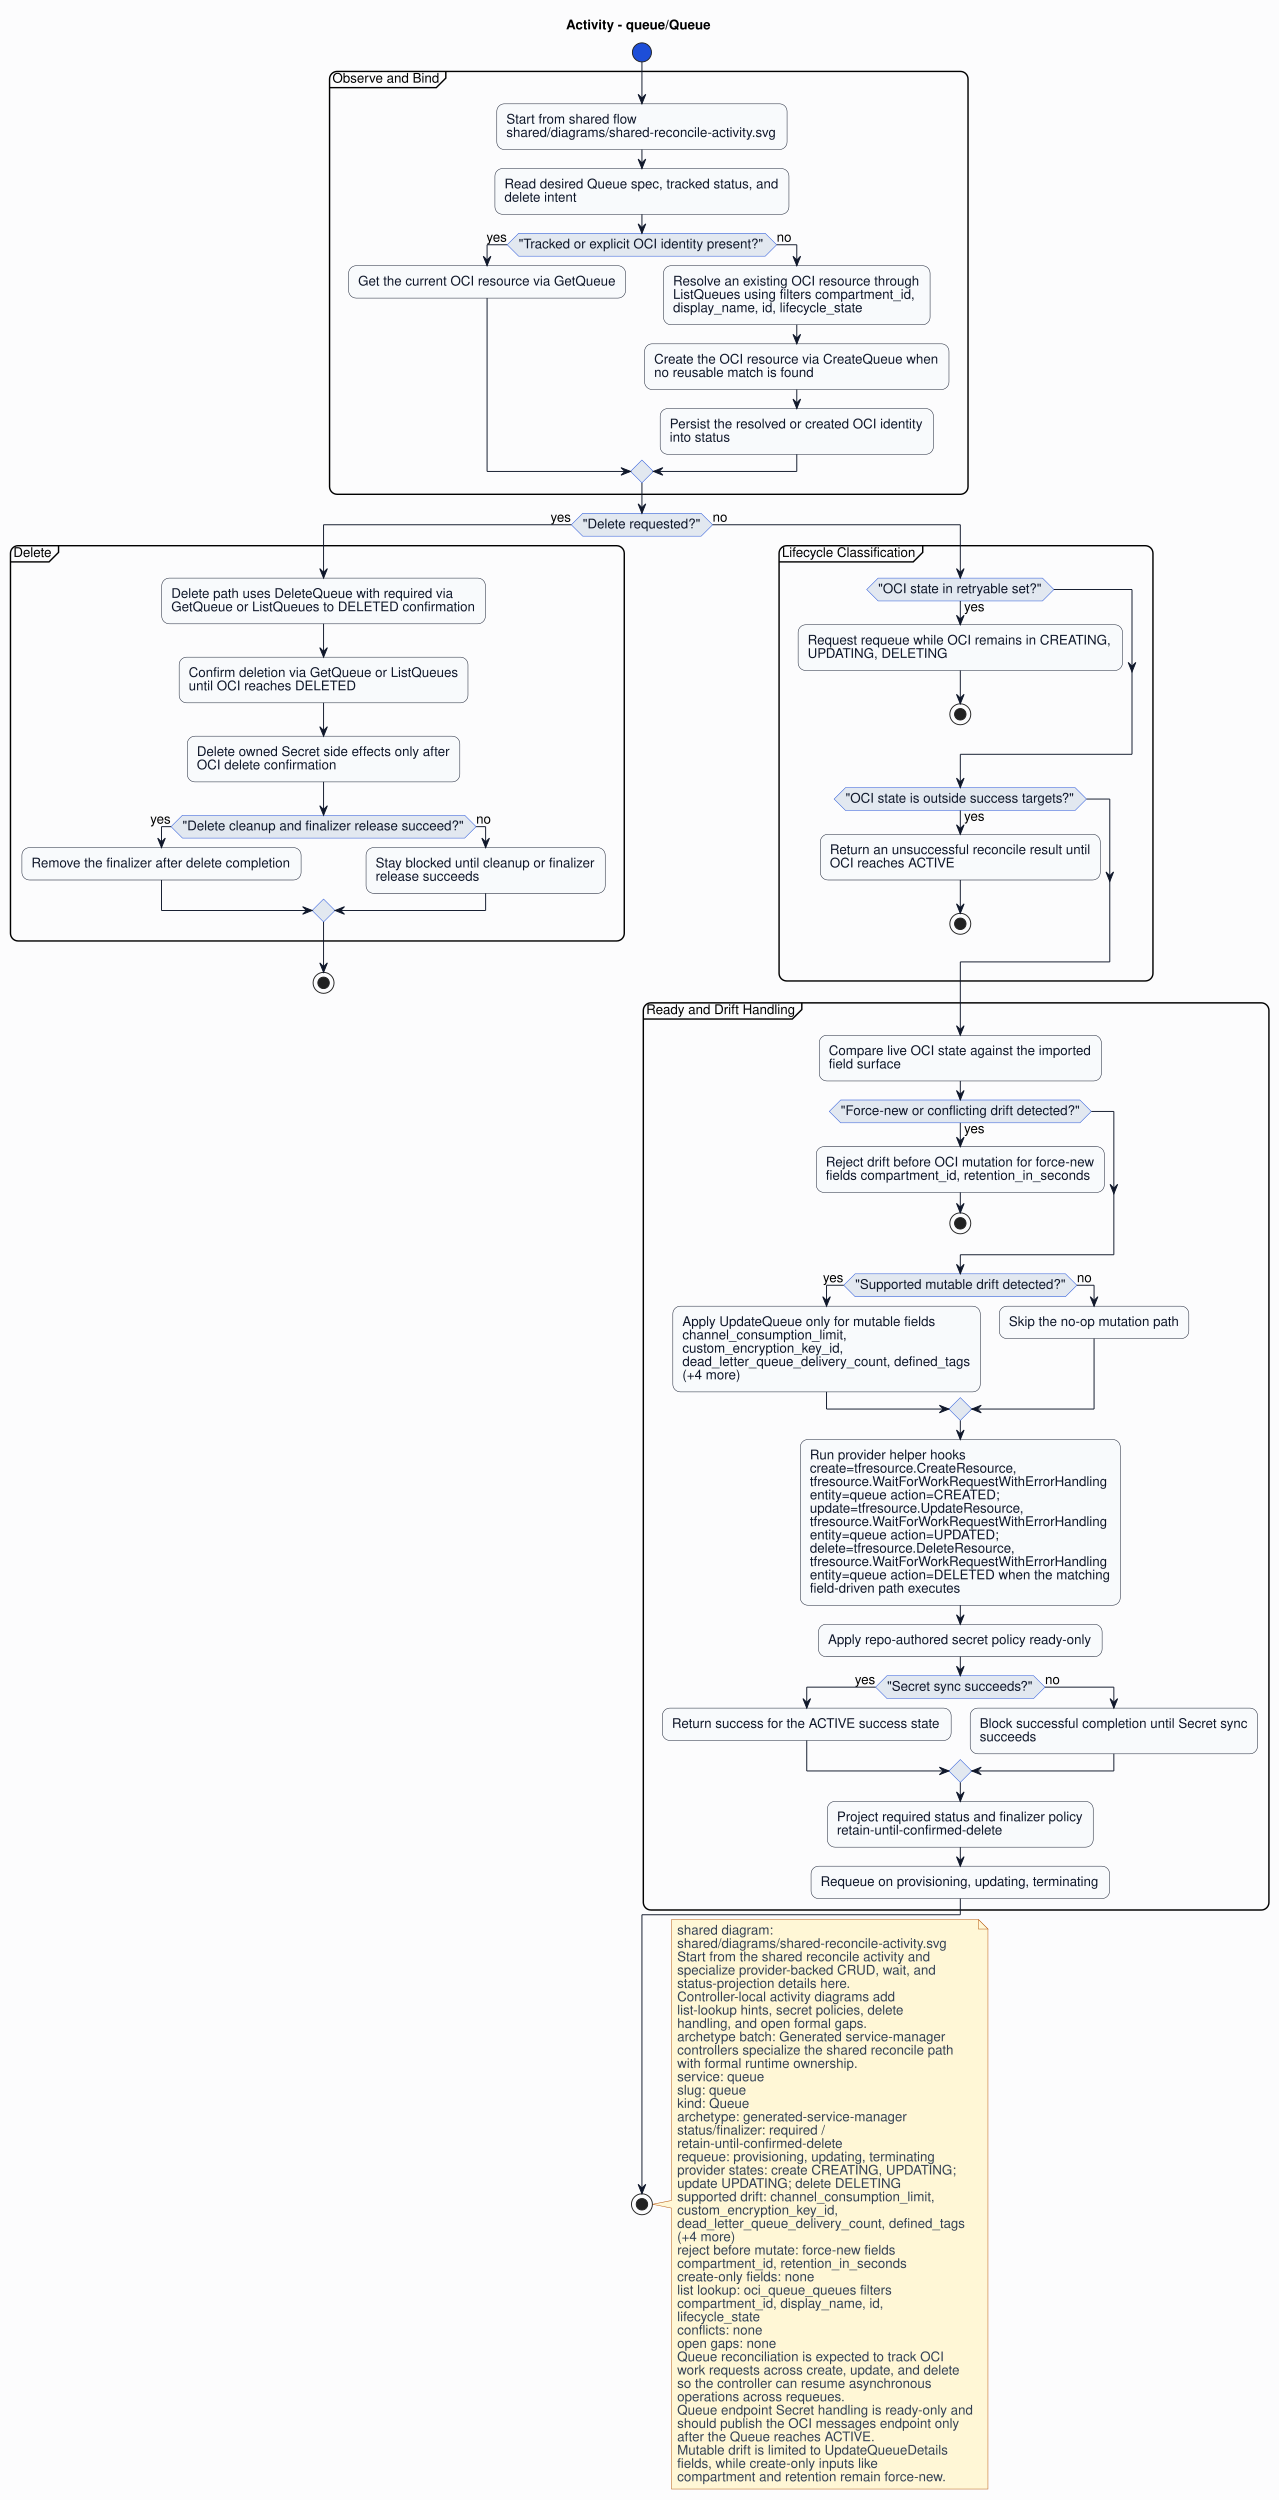
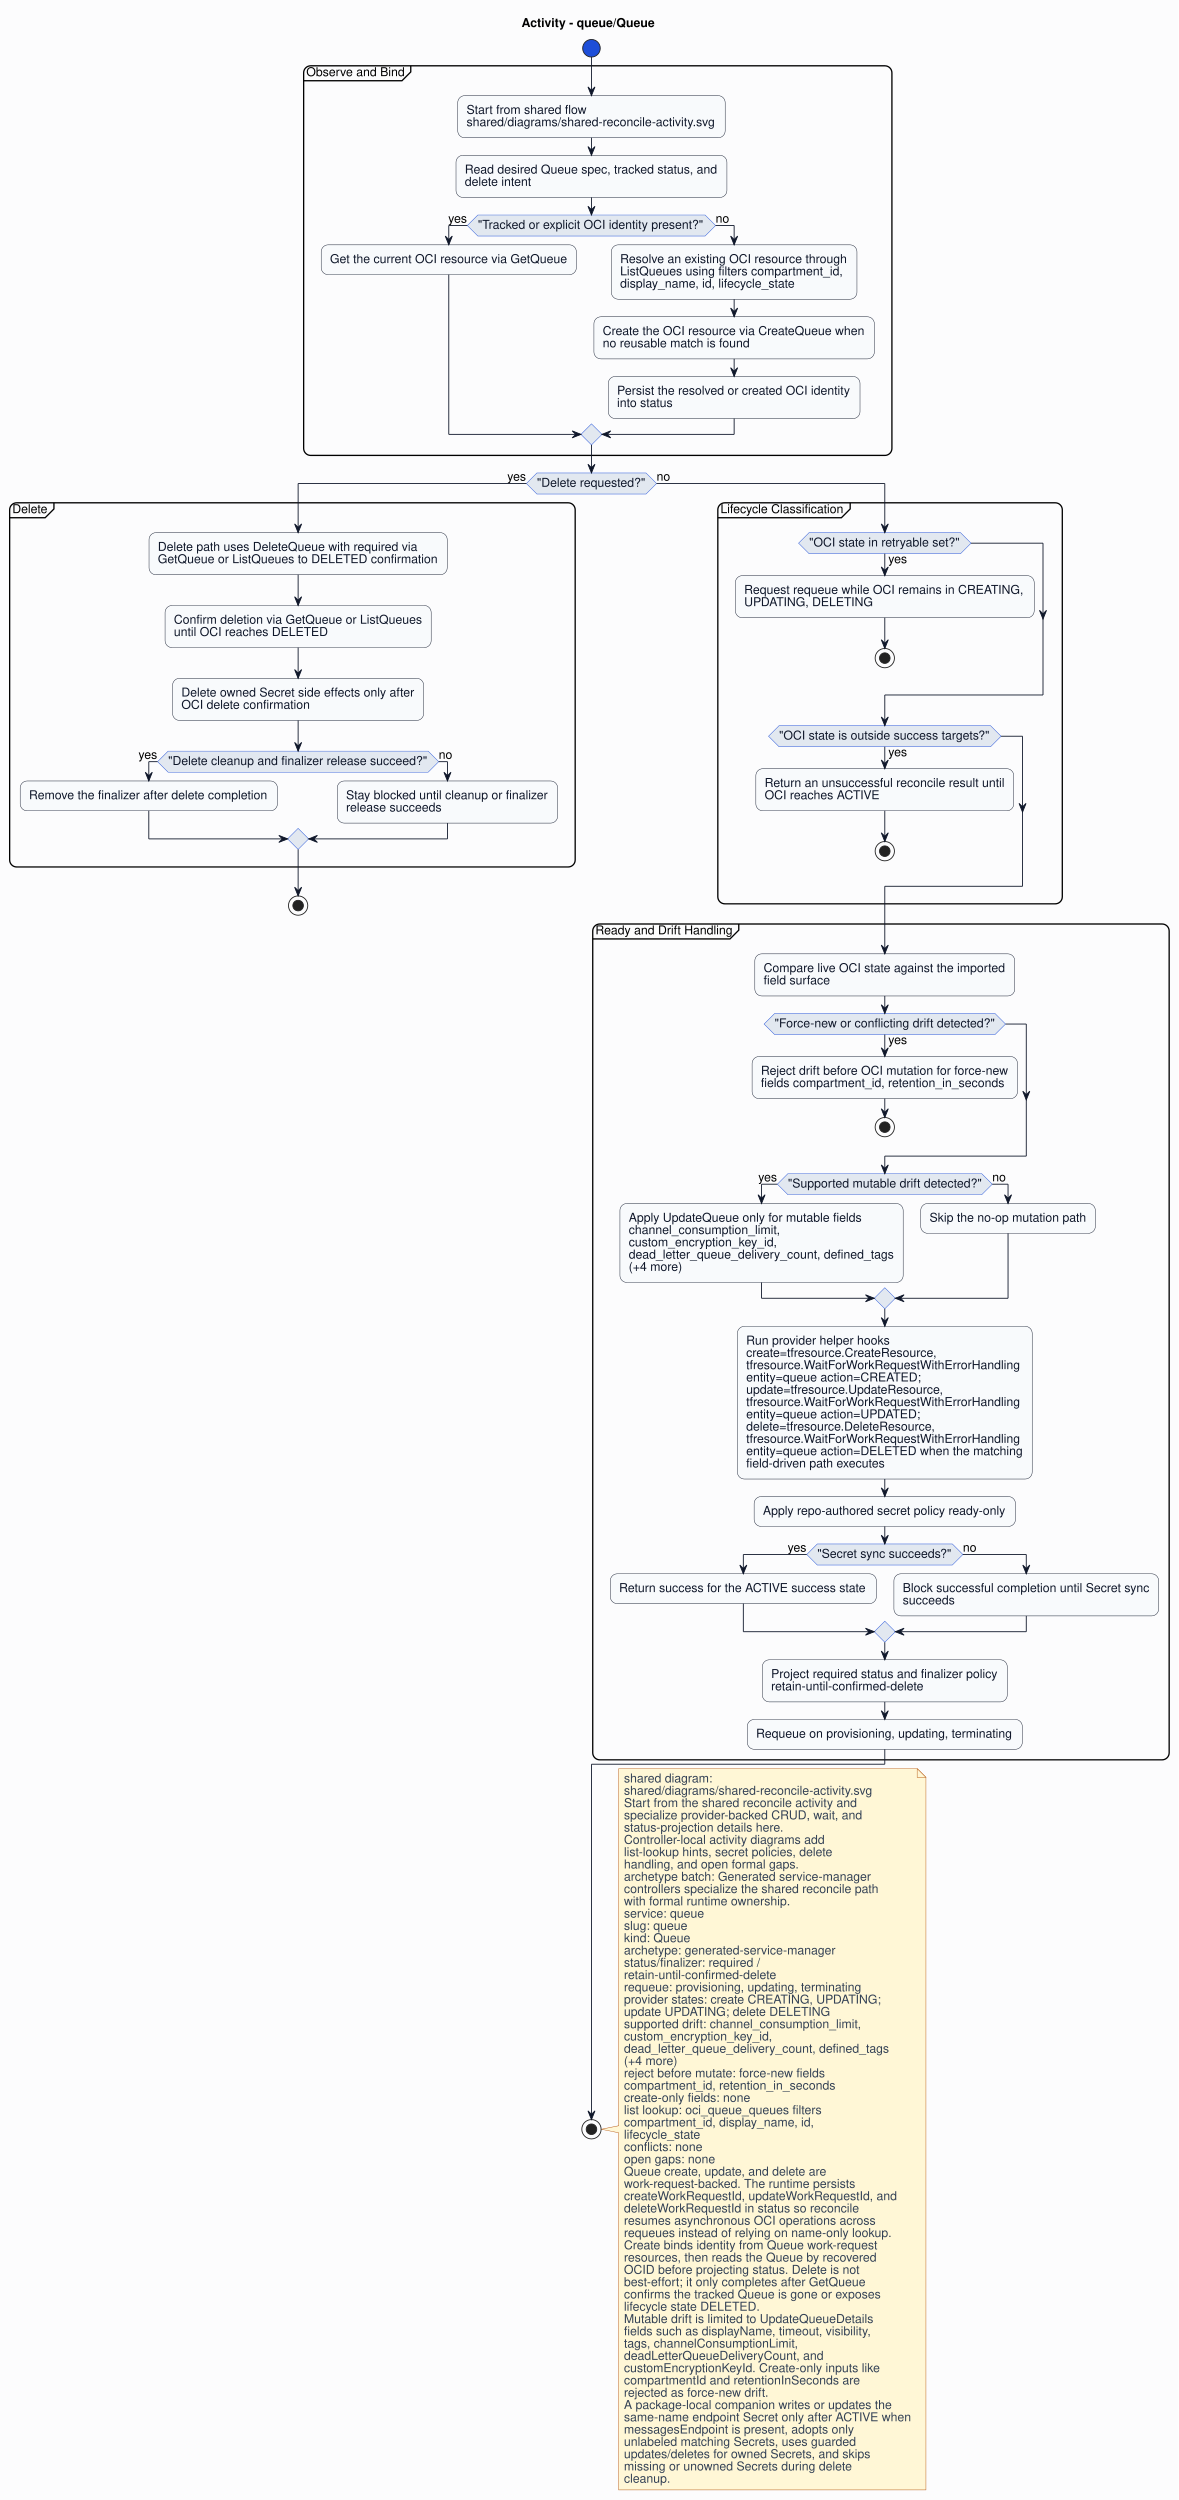
- <svg xmlns="http://www.w3.org/2000/svg" contentStyleType="text/css" data-diagram-type="ACTIVITY" height="2625px" preserveAspectRatio="none" style="width:1343px;height:2625px;background:#FCFCFD;" version="1.1" viewBox="0 0 1343 2625" width="1343px" zoomAndPan="magnify">
+ <svg xmlns="http://www.w3.org/2000/svg" contentStyleType="text/css" data-diagram-type="ACTIVITY" height="2849px" preserveAspectRatio="none" style="width:1343px;height:2849px;background:#FCFCFD;" version="1.1" viewBox="0 0 1343 2849" width="1343px" zoomAndPan="magnify">
  <defs />
  <g>
-     <rect fill="#FCFCFD" height="2625" style="stroke:none;stroke-width:1;" width="1343" x="0" y="0" />
+     <rect fill="#FCFCFD" height="2849" style="stroke:none;stroke-width:1;" width="1343" x="0" y="0" />
    <g class="title" data-source-line="10">
      <text fill="#000000" font-family="Helvetica" font-size="14" font-weight="bold" lengthAdjust="spacing" textLength="151.696" x="594.34" y="30.78">Activity - queue/Queue</text>
    </g>
    <ellipse cx="674.029" cy="55" fill="#1D4ED8" rx="10" ry="10" style="stroke:#222222;stroke-width:1;" />
    <rect fill="none" height="444" rx="8" ry="8" style="stroke:#000000;stroke-width:1.5;" width="670.391" x="346.036" y="75" />
    <path d="M468.104,75 L468.104,82 L458.104,92 L346.036,92" fill="none" style="stroke:#000000;stroke-width:1.5;" />
    <text fill="#000000" font-family="Helvetica" font-size="14" lengthAdjust="spacing" textLength="112.068" x="349.036" y="86.78">Observe and Bind</text>
    <rect fill="#F8FAFC" height="48" rx="8" ry="8" style="stroke:#0F172A;stroke-width:0.5;" width="304.785" x="521.637" y="109" />
    <text fill="#0F172A" font-family="Helvetica" font-size="14" lengthAdjust="spacing" textLength="136.938" x="531.637" y="129.78">Start from shared flow</text>
    <text fill="#0F172A" font-family="Helvetica" font-size="14" lengthAdjust="spacing" textLength="284.785" x="531.637" y="143.78">shared/diagrams/shared-reconcile-activity.svg</text>
    <rect fill="#F8FAFC" height="48" rx="8" ry="8" style="stroke:#0F172A;stroke-width:0.5;" width="308.729" x="519.665" y="177" />
    <text fill="#0F172A" font-family="Helvetica" font-size="14" lengthAdjust="spacing" textLength="288.729" x="529.665" y="197.78">Read desired Queue spec, tracked status, and</text>
    <text fill="#0F172A" font-family="Helvetica" font-size="14" lengthAdjust="spacing" textLength="76.282" x="529.665" y="211.78">delete intent</text>
    <polygon fill="#E2E8F0" points="544.564,245,803.495,245,815.495,257,803.495,269,544.564,269,532.564,257,544.564,245" style="stroke:#1D4ED8;stroke-width:0.5;" />
    <text fill="#0F172A" font-family="Helvetica" font-size="14" lengthAdjust="spacing" textLength="258.932" x="544.564" y="260.78">"Tracked or explicit OCI identity present?"</text>
    <text fill="#000000" font-family="Helvetica" font-size="14" lengthAdjust="spacing" textLength="21.786" x="510.778" y="253.78">yes</text>
    <text fill="#000000" font-family="Helvetica" font-size="14" lengthAdjust="spacing" textLength="15.572" x="815.495" y="253.78">no</text>
    <rect fill="#F8FAFC" height="34" rx="8" ry="8" style="stroke:#0F172A;stroke-width:0.5;" width="290.792" x="366.036" y="279" />
    <text fill="#0F172A" font-family="Helvetica" font-size="14" lengthAdjust="spacing" textLength="270.792" x="376.036" y="299.78">Get the current OCI resource via GetQueue</text>
    <rect fill="#F8FAFC" height="62" rx="8" ry="8" style="stroke:#0F172A;stroke-width:0.5;" width="279.909" x="696.673" y="279" />
    <text fill="#0F172A" font-family="Helvetica" font-size="14" lengthAdjust="spacing" textLength="259.909" x="706.673" y="299.78">Resolve an existing OCI resource through</text>
    <text fill="#0F172A" font-family="Helvetica" font-size="14" lengthAdjust="spacing" textLength="253.675" x="706.673" y="313.78">ListQueues using filters compartment_id,</text>
    <text fill="#0F172A" font-family="Helvetica" font-size="14" lengthAdjust="spacing" textLength="200.772" x="706.673" y="327.78">display_name, id, lifecycle_state</text>
    <rect fill="#F8FAFC" height="48" rx="8" ry="8" style="stroke:#0F172A;stroke-width:0.5;" width="319.599" x="676.828" y="361" />
    <text fill="#0F172A" font-family="Helvetica" font-size="14" lengthAdjust="spacing" textLength="299.599" x="686.828" y="381.78">Create the OCI resource via CreateQueue when</text>
    <text fill="#0F172A" font-family="Helvetica" font-size="14" lengthAdjust="spacing" textLength="168.102" x="686.828" y="395.78">no reusable match is found</text>
    <rect fill="#F8FAFC" height="48" rx="8" ry="8" style="stroke:#0F172A;stroke-width:0.5;" width="286.896" x="693.179" y="429" />
    <text fill="#0F172A" font-family="Helvetica" font-size="14" lengthAdjust="spacing" textLength="266.896" x="703.179" y="449.78">Persist the resolved or created OCI identity</text>
    <text fill="#0F172A" font-family="Helvetica" font-size="14" lengthAdjust="spacing" textLength="63.813" x="703.179" y="463.78">into status</text>
    <polygon fill="#E2E8F0" points="674.029,483,686.029,495,674.029,507,662.029,495,674.029,483" style="stroke:#1D4ED8;stroke-width:0.5;" />
    <polygon fill="#E2E8F0" points="611.853,539,736.206,539,748.206,551,736.206,563,611.853,563,599.853,551,611.853,539" style="stroke:#1D4ED8;stroke-width:0.5;" />
    <text fill="#0F172A" font-family="Helvetica" font-size="14" lengthAdjust="spacing" textLength="124.353" x="611.853" y="554.78">"Delete requested?"</text>
    <text fill="#000000" font-family="Helvetica" font-size="14" lengthAdjust="spacing" textLength="21.786" x="578.067" y="547.78">yes</text>
    <text fill="#000000" font-family="Helvetica" font-size="14" lengthAdjust="spacing" textLength="15.572" x="748.206" y="547.78">no</text>
    <rect fill="none" height="415" rx="8" ry="8" style="stroke:#000000;stroke-width:1.5;" width="644.481" x="11" y="573" />
    <path d="M61.469,573 L61.469,580 L51.469,590 L11,590" fill="none" style="stroke:#000000;stroke-width:1.5;" />
    <text fill="#000000" font-family="Helvetica" font-size="14" lengthAdjust="spacing" textLength="40.469" x="14" y="584.78">Delete</text>
    <rect fill="#F8FAFC" height="48" rx="8" ry="8" style="stroke:#0F172A;stroke-width:0.5;" width="339.819" x="169.834" y="607" />
    <text fill="#0F172A" font-family="Helvetica" font-size="14" lengthAdjust="spacing" textLength="297.288" x="179.834" y="627.78">Delete path uses DeleteQueue with required via</text>
    <text fill="#0F172A" font-family="Helvetica" font-size="14" lengthAdjust="spacing" textLength="319.819" x="179.834" y="641.78">GetQueue or ListQueues to DELETED confirmation</text>
    <rect fill="#F8FAFC" height="48" rx="8" ry="8" style="stroke:#0F172A;stroke-width:0.5;" width="303.261" x="188.114" y="690" />
    <text fill="#0F172A" font-family="Helvetica" font-size="14" lengthAdjust="spacing" textLength="283.261" x="198.114" y="710.78">Confirm deletion via GetQueue or ListQueues</text>
    <text fill="#0F172A" font-family="Helvetica" font-size="14" lengthAdjust="spacing" textLength="176.62" x="198.114" y="724.78">until OCI reaches DELETED</text>
    <rect fill="#F8FAFC" height="48" rx="8" ry="8" style="stroke:#0F172A;stroke-width:0.5;" width="286.144" x="196.672" y="773" />
    <text fill="#0F172A" font-family="Helvetica" font-size="14" lengthAdjust="spacing" textLength="266.144" x="206.672" y="793.78">Delete owned Secret side effects only after</text>
    <text fill="#0F172A" font-family="Helvetica" font-size="14" lengthAdjust="spacing" textLength="147.068" x="206.672" y="807.78">OCI delete confirmation</text>
    <polygon fill="#E2E8F0" points="191.572,856,487.916,856,499.916,868,487.916,880,191.572,880,179.572,868,191.572,856" style="stroke:#1D4ED8;stroke-width:0.5;" />
    <text fill="#0F172A" font-family="Helvetica" font-size="14" lengthAdjust="spacing" textLength="296.345" x="191.572" y="871.78">"Delete cleanup and finalizer release succeed?"</text>
    <text fill="#000000" font-family="Helvetica" font-size="14" lengthAdjust="spacing" textLength="21.786" x="157.786" y="864.78">yes</text>
    <text fill="#000000" font-family="Helvetica" font-size="14" lengthAdjust="spacing" textLength="15.572" x="499.916" y="864.78">no</text>
    <rect fill="#F8FAFC" height="34" rx="8" ry="8" style="stroke:#0F172A;stroke-width:0.5;" width="293.144" x="23" y="890" />
    <text fill="#0F172A" font-family="Helvetica" font-size="14" lengthAdjust="spacing" textLength="273.144" x="33" y="910.78">Remove the finalizer after delete completion</text>
    <rect fill="#F8FAFC" height="48" rx="8" ry="8" style="stroke:#0F172A;stroke-width:0.5;" width="251.13" x="384.352" y="890" />
    <text fill="#0F172A" font-family="Helvetica" font-size="14" lengthAdjust="spacing" textLength="231.13" x="394.352" y="910.78">Stay blocked until cleanup or finalizer</text>
    <text fill="#0F172A" font-family="Helvetica" font-size="14" lengthAdjust="spacing" textLength="108.951" x="394.352" y="924.78">release succeeds</text>
    <polygon fill="#E2E8F0" points="339.744,944,351.744,956,339.744,968,327.744,956,339.744,944" style="stroke:#1D4ED8;stroke-width:0.5;" />
    <ellipse cx="339.744" cy="1032" fill="none" rx="11" ry="11" style="stroke:#222222;stroke-width:1;" />
    <ellipse cx="339.744" cy="1032" fill="#222222" rx="6" ry="6" style="stroke:#222222;stroke-width:1;" />
    <rect fill="none" height="457" rx="8" ry="8" style="stroke:#000000;stroke-width:1.5;" width="392.571" x="818.029" y="573" />
    <path d="M968.863,573 L968.863,580 L958.863,590 L818.029,590" fill="none" style="stroke:#000000;stroke-width:1.5;" />
    <text fill="#000000" font-family="Helvetica" font-size="14" lengthAdjust="spacing" textLength="140.834" x="821.029" y="584.78">Lifecycle Classification</text>
    <rect fill="#F8FAFC" height="48" rx="8" ry="8" style="stroke:#0F172A;stroke-width:0.5;" width="340.571" x="838.029" y="656" />
    <text fill="#0F172A" font-family="Helvetica" font-size="14" lengthAdjust="spacing" textLength="320.571" x="848.029" y="676.78">Request requeue while OCI remains in CREATING,</text>
    <text fill="#0F172A" font-family="Helvetica" font-size="14" lengthAdjust="spacing" textLength="150.131" x="848.029" y="690.78">UPDATING, DELETING</text>
    <ellipse cx="1008.315" cy="750" fill="none" rx="11" ry="11" style="stroke:#222222;stroke-width:1;" />
    <ellipse cx="1008.315" cy="750" fill="#222222" rx="6" ry="6" style="stroke:#222222;stroke-width:1;" />
    <polygon fill="#E2E8F0" points="922.032,607,1094.598,607,1106.598,619,1094.598,631,922.032,631,910.032,619,922.032,607" style="stroke:#1D4ED8;stroke-width:0.5;" />
    <text fill="#000000" font-family="Helvetica" font-size="14" lengthAdjust="spacing" textLength="21.786" x="1012.315" y="641.78">yes</text>
    <text fill="#0F172A" font-family="Helvetica" font-size="14" lengthAdjust="spacing" textLength="172.566" x="922.032" y="622.78">"OCI state in retryable set?"</text>
    <rect fill="#F8FAFC" height="48" rx="8" ry="8" style="stroke:#0F172A;stroke-width:0.5;" width="293.916" x="861.357" y="876" />
    <text fill="#0F172A" font-family="Helvetica" font-size="14" lengthAdjust="spacing" textLength="273.916" x="871.357" y="896.78">Return an unsuccessful reconcile result until</text>
    <text fill="#0F172A" font-family="Helvetica" font-size="14" lengthAdjust="spacing" textLength="133.041" x="871.357" y="910.78">OCI reaches ACTIVE</text>
    <ellipse cx="1008.315" cy="970" fill="none" rx="11" ry="11" style="stroke:#222222;stroke-width:1;" />
    <ellipse cx="1008.315" cy="970" fill="#222222" rx="6" ry="6" style="stroke:#222222;stroke-width:1;" />
    <polygon fill="#E2E8F0" points="887.794,827,1128.836,827,1140.836,839,1128.836,851,887.794,851,875.794,839,887.794,827" style="stroke:#1D4ED8;stroke-width:0.5;" />
    <text fill="#000000" font-family="Helvetica" font-size="14" lengthAdjust="spacing" textLength="21.786" x="1012.315" y="861.78">yes</text>
    <text fill="#0F172A" font-family="Helvetica" font-size="14" lengthAdjust="spacing" textLength="241.042" x="887.794" y="842.78">"OCI state is outside success targets?"</text>
    <rect fill="none" height="952.5" rx="8" ry="8" style="stroke:#000000;stroke-width:1.5;" width="656.894" x="675.481" y="1053" />
    <path d="M841.901,1053 L841.901,1060 L831.901,1070 L675.481,1070" fill="none" style="stroke:#000000;stroke-width:1.5;" />
    <text fill="#000000" font-family="Helvetica" font-size="14" lengthAdjust="spacing" textLength="156.42" x="678.481" y="1064.78">Ready and Drift Handling</text>
    <rect fill="#F8FAFC" height="48" rx="8" ry="8" style="stroke:#0F172A;stroke-width:0.5;" width="296.24" x="860.195" y="1087" />
    <text fill="#0F172A" font-family="Helvetica" font-size="14" lengthAdjust="spacing" textLength="276.24" x="870.195" y="1107.78">Compare live OCI state against the imported</text>
    <text fill="#0F172A" font-family="Helvetica" font-size="14" lengthAdjust="spacing" textLength="75.482" x="870.195" y="1121.78">field surface</text>
    <rect fill="#F8FAFC" height="48" rx="8" ry="8" style="stroke:#0F172A;stroke-width:0.5;" width="302.447" x="857.091" y="1204" />
    <text fill="#0F172A" font-family="Helvetica" font-size="14" lengthAdjust="spacing" textLength="282.447" x="867.091" y="1224.78">Reject drift before OCI mutation for force-new</text>
    <text fill="#0F172A" font-family="Helvetica" font-size="14" lengthAdjust="spacing" textLength="277.826" x="867.091" y="1238.78">fields compartment_id, retention_in_seconds</text>
    <ellipse cx="1008.315" cy="1284.5" fill="none" rx="11" ry="11" style="stroke:#222222;stroke-width:1;" />
    <ellipse cx="1008.315" cy="1284.5" fill="#222222" rx="6" ry="6" style="stroke:#222222;stroke-width:1;" />
    <polygon fill="#E2E8F0" points="882.732,1155,1133.898,1155,1145.898,1167,1133.898,1179,882.732,1179,870.732,1167,882.732,1155" style="stroke:#1D4ED8;stroke-width:0.5;" />
    <text fill="#000000" font-family="Helvetica" font-size="14" lengthAdjust="spacing" textLength="21.786" x="1012.315" y="1189.78">yes</text>
    <text fill="#0F172A" font-family="Helvetica" font-size="14" lengthAdjust="spacing" textLength="251.166" x="882.732" y="1170.78">"Force-new or conflicting drift detected?"</text>
    <polygon fill="#E2E8F0" points="897.887,1337.5,1118.743,1337.5,1130.743,1349.5,1118.743,1361.5,897.887,1361.5,885.887,1349.5,897.887,1337.5" style="stroke:#1D4ED8;stroke-width:0.5;" />
    <text fill="#0F172A" font-family="Helvetica" font-size="14" lengthAdjust="spacing" textLength="220.856" x="897.887" y="1353.28">"Supported mutable drift detected?"</text>
    <text fill="#000000" font-family="Helvetica" font-size="14" lengthAdjust="spacing" textLength="21.786" x="864.101" y="1346.28">yes</text>
    <text fill="#000000" font-family="Helvetica" font-size="14" lengthAdjust="spacing" textLength="15.572" x="1130.743" y="1346.28">no</text>
    <rect fill="#F8FAFC" height="90" rx="8" ry="8" style="stroke:#0F172A;stroke-width:0.5;" width="322.791" x="706.47" y="1371.5" />
    <text fill="#0F172A" font-family="Helvetica" font-size="14" lengthAdjust="spacing" textLength="266.157" x="716.47" y="1392.28">Apply UpdateQueue only for mutable fields</text>
    <text fill="#0F172A" font-family="Helvetica" font-size="14" lengthAdjust="spacing" textLength="172.765" x="716.47" y="1406.28">channel_consumption_limit,</text>
    <text fill="#0F172A" font-family="Helvetica" font-size="14" lengthAdjust="spacing" textLength="169.648" x="716.47" y="1420.28">custom_encryption_key_id,</text>
    <text fill="#0F172A" font-family="Helvetica" font-size="14" lengthAdjust="spacing" textLength="302.791" x="716.47" y="1434.28">dead_letter_queue_delivery_count, defined_tags</text>
    <text fill="#0F172A" font-family="Helvetica" font-size="14" lengthAdjust="spacing" textLength="61.072" x="716.47" y="1448.28">(+4 more)</text>
    <rect fill="#F8FAFC" height="34" rx="8" ry="8" style="stroke:#0F172A;stroke-width:0.5;" width="199.006" x="1049.261" y="1371.5" />
    <text fill="#0F172A" font-family="Helvetica" font-size="14" lengthAdjust="spacing" textLength="179.006" x="1059.261" y="1392.28">Skip the no-op mutation path</text>
    <polygon fill="#E2E8F0" points="1008.315,1467.5,1020.315,1479.5,1008.315,1491.5,996.315,1479.5,1008.315,1467.5" style="stroke:#1D4ED8;stroke-width:0.5;" />
    <rect fill="#F8FAFC" height="174" rx="8" ry="8" style="stroke:#0F172A;stroke-width:0.5;" width="335.971" x="840.33" y="1511.5" />
    <text fill="#0F172A" font-family="Helvetica" font-size="14" lengthAdjust="spacing" textLength="164.206" x="850.33" y="1532.28">Run provider helper hooks</text>
    <text fill="#0F172A" font-family="Helvetica" font-size="14" lengthAdjust="spacing" textLength="219.051" x="850.33" y="1546.28">create=tfresource.CreateResource,</text>
    <text fill="#0F172A" font-family="Helvetica" font-size="14" lengthAdjust="spacing" textLength="314.316" x="850.33" y="1560.28">tfresource.WaitForWorkRequestWithErrorHandling</text>
    <text fill="#0F172A" font-family="Helvetica" font-size="14" lengthAdjust="spacing" textLength="200.778" x="850.33" y="1574.28">entity=queue action=CREATED;</text>
    <text fill="#0F172A" font-family="Helvetica" font-size="14" lengthAdjust="spacing" textLength="226.085" x="850.33" y="1588.28">update=tfresource.UpdateResource,</text>
    <text fill="#0F172A" font-family="Helvetica" font-size="14" lengthAdjust="spacing" textLength="314.316" x="850.33" y="1602.28">tfresource.WaitForWorkRequestWithErrorHandling</text>
    <text fill="#0F172A" font-family="Helvetica" font-size="14" lengthAdjust="spacing" textLength="200.778" x="850.33" y="1616.28">entity=queue action=UPDATED;</text>
    <text fill="#0F172A" font-family="Helvetica" font-size="14" lengthAdjust="spacing" textLength="216.733" x="850.33" y="1630.28">delete=tfresource.DeleteResource,</text>
    <text fill="#0F172A" font-family="Helvetica" font-size="14" lengthAdjust="spacing" textLength="314.316" x="850.33" y="1644.28">tfresource.WaitForWorkRequestWithErrorHandling</text>
    <text fill="#0F172A" font-family="Helvetica" font-size="14" lengthAdjust="spacing" textLength="315.971" x="850.33" y="1658.28">entity=queue action=DELETED when the matching</text>
    <text fill="#0F172A" font-family="Helvetica" font-size="14" lengthAdjust="spacing" textLength="159.537" x="850.33" y="1672.28">field-driven path executes</text>
    <rect fill="#F8FAFC" height="34" rx="8" ry="8" style="stroke:#0F172A;stroke-width:0.5;" width="297.812" x="859.409" y="1705.5" />
    <text fill="#0F172A" font-family="Helvetica" font-size="14" lengthAdjust="spacing" textLength="277.812" x="869.409" y="1726.28">Apply repo-authored secret policy ready-only</text>
    <polygon fill="#E2E8F0" points="931.366,1759.5,1085.264,1759.5,1097.264,1771.5,1085.264,1783.5,931.366,1783.5,919.366,1771.5,931.366,1759.5" style="stroke:#1D4ED8;stroke-width:0.5;" />
    <text fill="#0F172A" font-family="Helvetica" font-size="14" lengthAdjust="spacing" textLength="153.898" x="931.366" y="1775.28">"Secret sync succeeds?"</text>
    <text fill="#000000" font-family="Helvetica" font-size="14" lengthAdjust="spacing" textLength="21.786" x="897.58" y="1768.28">yes</text>
    <text fill="#000000" font-family="Helvetica" font-size="14" lengthAdjust="spacing" textLength="15.572" x="1097.264" y="1768.28">no</text>
    <rect fill="#F8FAFC" height="34" rx="8" ry="8" style="stroke:#0F172A;stroke-width:0.5;" width="303.22" x="695.481" y="1793.5" />
    <text fill="#0F172A" font-family="Helvetica" font-size="14" lengthAdjust="spacing" textLength="283.22" x="705.481" y="1814.28">Return success for the ACTIVE success state</text>
    <rect fill="#F8FAFC" height="48" rx="8" ry="8" style="stroke:#0F172A;stroke-width:0.5;" width="301.675" x="1018.701" y="1793.5" />
    <text fill="#0F172A" font-family="Helvetica" font-size="14" lengthAdjust="spacing" textLength="281.675" x="1028.701" y="1814.28">Block successful completion until Secret sync</text>
    <text fill="#0F172A" font-family="Helvetica" font-size="14" lengthAdjust="spacing" textLength="59.145" x="1028.701" y="1828.28">succeeds</text>
    <polygon fill="#E2E8F0" points="1008.315,1847.5,1020.315,1859.5,1008.315,1871.5,996.315,1859.5,1008.315,1847.5" style="stroke:#1D4ED8;stroke-width:0.5;" />
    <rect fill="#F8FAFC" height="48" rx="8" ry="8" style="stroke:#0F172A;stroke-width:0.5;" width="279.13" x="868.75" y="1891.5" />
    <text fill="#0F172A" font-family="Helvetica" font-size="14" lengthAdjust="spacing" textLength="259.13" x="878.75" y="1912.28">Project required status and finalizer policy</text>
    <text fill="#0F172A" font-family="Helvetica" font-size="14" lengthAdjust="spacing" textLength="174.303" x="878.75" y="1926.28">retain-until-confirmed-delete</text>
    <rect fill="#F8FAFC" height="34" rx="8" ry="8" style="stroke:#0F172A;stroke-width:0.5;" width="313.419" x="851.606" y="1959.5" />
    <text fill="#0F172A" font-family="Helvetica" font-size="14" lengthAdjust="spacing" textLength="293.419" x="861.606" y="1980.28">Requeue on provisioning, updating, terminating</text>
-     <path d="M705.029,2015.5 L705.029,2310.5 L685.029,2314.5 L705.029,2318.5 L705.029,2613.5 A0,0 0 0 0 705.029,2613.5 L1037.352,2613.5 A0,0 0 0 0 1037.352,2613.5 L1037.352,2025.5 L1027.352,2015.5 L705.029,2015.5 A0,0 0 0 0 705.029,2015.5" fill="#FFF7D6" style="stroke:#B45309;stroke-width:0.5;" />
-     <path d="M1027.352,2015.5 L1027.352,2025.5 L1037.352,2025.5 L1027.352,2015.5" fill="#FFF7D6" style="stroke:#B45309;stroke-width:0.5;" />
+     <path d="M705.029,2015.5 L705.029,2422.5 L685.029,2426.5 L705.029,2430.5 L705.029,2837.5 A0,0 0 0 0 705.029,2837.5 L1055.194,2837.5 A0,0 0 0 0 1055.194,2837.5 L1055.194,2025.5 L1045.194,2015.5 L705.029,2015.5 A0,0 0 0 0 705.029,2015.5" fill="#FFF7D6" style="stroke:#B45309;stroke-width:0.5;" />
+     <path d="M1045.194,2015.5 L1045.194,2025.5 L1055.194,2025.5 L1045.194,2015.5" fill="#FFF7D6" style="stroke:#B45309;stroke-width:0.5;" />
    <text fill="#334155" font-family="Helvetica" font-size="14" lengthAdjust="spacing" textLength="101.165" x="711.029" y="2031.28">shared diagram:</text>
    <text fill="#334155" font-family="Helvetica" font-size="14" lengthAdjust="spacing" textLength="284.785" x="711.029" y="2045.28">shared/diagrams/shared-reconcile-activity.svg</text>
    <text fill="#334155" font-family="Helvetica" font-size="14" lengthAdjust="spacing" textLength="265.344" x="711.029" y="2059.28">Start from the shared reconcile activity and</text>
    <text fill="#334155" font-family="Helvetica" font-size="14" lengthAdjust="spacing" textLength="273.896" x="711.029" y="2073.28">specialize provider-backed CRUD, wait, and</text>
    <text fill="#334155" font-family="Helvetica" font-size="14" lengthAdjust="spacing" textLength="182.875" x="711.029" y="2087.28">status-projection details here.</text>
    <text fill="#334155" font-family="Helvetica" font-size="14" lengthAdjust="spacing" textLength="229.537" x="711.029" y="2101.28">Controller-local activity diagrams add</text>
    <text fill="#334155" font-family="Helvetica" font-size="14" lengthAdjust="spacing" textLength="238.895" x="711.029" y="2115.28">list-lookup hints, secret policies, delete</text>
    <text fill="#334155" font-family="Helvetica" font-size="14" lengthAdjust="spacing" textLength="200.033" x="711.029" y="2129.28">handling, and open formal gaps.</text>
    <text fill="#334155" font-family="Helvetica" font-size="14" lengthAdjust="spacing" textLength="281.709" x="711.029" y="2143.28">archetype batch: Generated service-manager</text>
    <text fill="#334155" font-family="Helvetica" font-size="14" lengthAdjust="spacing" textLength="291.047" x="711.029" y="2157.28">controllers specialize the shared reconcile path</text>
    <text fill="#334155" font-family="Helvetica" font-size="14" lengthAdjust="spacing" textLength="189.848" x="711.029" y="2171.28">with formal runtime ownership.</text>
    <text fill="#334155" font-family="Helvetica" font-size="14" lengthAdjust="spacing" textLength="91.055" x="711.029" y="2185.28">service: queue</text>
    <text fill="#334155" font-family="Helvetica" font-size="14" lengthAdjust="spacing" textLength="72.393" x="711.029" y="2199.28">slug: queue</text>
    <text fill="#334155" font-family="Helvetica" font-size="14" lengthAdjust="spacing" textLength="75.496" x="711.029" y="2213.28">kind: Queue</text>
    <text fill="#334155" font-family="Helvetica" font-size="14" lengthAdjust="spacing" textLength="241.24" x="711.029" y="2227.28">archetype: generated-service-manager</text>
    <text fill="#334155" font-family="Helvetica" font-size="14" lengthAdjust="spacing" textLength="156.406" x="711.029" y="2241.28">status/finalizer: required /</text>
    <text fill="#334155" font-family="Helvetica" font-size="14" lengthAdjust="spacing" textLength="174.303" x="711.029" y="2255.28">retain-until-confirmed-delete</text>
    <text fill="#334155" font-family="Helvetica" font-size="14" lengthAdjust="spacing" textLength="272.398" x="711.029" y="2269.28">requeue: provisioning, updating, terminating</text>
    <text fill="#334155" font-family="Helvetica" font-size="14" lengthAdjust="spacing" textLength="298.744" x="711.029" y="2283.28">provider states: create CREATING, UPDATING;</text>
    <text fill="#334155" font-family="Helvetica" font-size="14" lengthAdjust="spacing" textLength="238.875" x="711.029" y="2297.28">update UPDATING; delete DELETING</text>
    <text fill="#334155" font-family="Helvetica" font-size="14" lengthAdjust="spacing" textLength="270.04" x="711.029" y="2311.28">supported drift: channel_consumption_limit,</text>
    <text fill="#334155" font-family="Helvetica" font-size="14" lengthAdjust="spacing" textLength="169.648" x="711.029" y="2325.28">custom_encryption_key_id,</text>
    <text fill="#334155" font-family="Helvetica" font-size="14" lengthAdjust="spacing" textLength="302.791" x="711.029" y="2339.28">dead_letter_queue_delivery_count, defined_tags</text>
    <text fill="#334155" font-family="Helvetica" font-size="14" lengthAdjust="spacing" textLength="61.072" x="711.029" y="2353.28">(+4 more)</text>
    <text fill="#334155" font-family="Helvetica" font-size="14" lengthAdjust="spacing" textLength="230.33" x="711.029" y="2367.28">reject before mutate: force-new fields</text>
    <text fill="#334155" font-family="Helvetica" font-size="14" lengthAdjust="spacing" textLength="241.254" x="711.029" y="2381.28">compartment_id, retention_in_seconds</text>
    <text fill="#334155" font-family="Helvetica" font-size="14" lengthAdjust="spacing" textLength="144.751" x="711.029" y="2395.28">create-only fields: none</text>
    <text fill="#334155" font-family="Helvetica" font-size="14" lengthAdjust="spacing" textLength="225.702" x="711.029" y="2409.28">list lookup: oci_queue_queues filters</text>
    <text fill="#334155" font-family="Helvetica" font-size="14" lengthAdjust="spacing" textLength="217.109" x="711.029" y="2423.28">compartment_id, display_name, id,</text>
    <text fill="#334155" font-family="Helvetica" font-size="14" lengthAdjust="spacing" textLength="87.931" x="711.029" y="2437.28">lifecycle_state</text>
    <text fill="#334155" font-family="Helvetica" font-size="14" lengthAdjust="spacing" textLength="89.496" x="711.029" y="2451.28">conflicts: none</text>
    <text fill="#334155" font-family="Helvetica" font-size="14" lengthAdjust="spacing" textLength="104.316" x="711.029" y="2465.28">open gaps: none</text>
-     <text fill="#334155" font-family="Helvetica" font-size="14" lengthAdjust="spacing" textLength="280.916" x="711.029" y="2479.28">Queue reconciliation is expected to track OCI</text>
-     <text fill="#334155" font-family="Helvetica" font-size="14" lengthAdjust="spacing" textLength="298.84" x="711.029" y="2493.28">work requests across create, update, and delete</text>
-     <text fill="#334155" font-family="Helvetica" font-size="14" lengthAdjust="spacing" textLength="267.695" x="711.029" y="2507.28">so the controller can resume asynchronous</text>
-     <text fill="#334155" font-family="Helvetica" font-size="14" lengthAdjust="spacing" textLength="176.661" x="711.029" y="2521.28">operations across requeues.</text>
-     <text fill="#334155" font-family="Helvetica" font-size="14" lengthAdjust="spacing" textLength="311.322" x="711.029" y="2535.28">Queue endpoint Secret handling is ready-only and</text>
-     <text fill="#334155" font-family="Helvetica" font-size="14" lengthAdjust="spacing" textLength="296.516" x="711.029" y="2549.28">should publish the OCI messages endpoint only</text>
-     <text fill="#334155" font-family="Helvetica" font-size="14" lengthAdjust="spacing" textLength="209.33" x="711.029" y="2563.28">after the Queue reaches ACTIVE.</text>
-     <text fill="#334155" font-family="Helvetica" font-size="14" lengthAdjust="spacing" textLength="284.806" x="711.029" y="2577.28">Mutable drift is limited to UpdateQueueDetails</text>
-     <text fill="#334155" font-family="Helvetica" font-size="14" lengthAdjust="spacing" textLength="211.654" x="711.029" y="2591.28">fields, while create-only inputs like</text>
-     <text fill="#334155" font-family="Helvetica" font-size="14" lengthAdjust="spacing" textLength="283.247" x="711.029" y="2605.28">compartment and retention remain force-new.</text>
-     <ellipse cx="674.029" cy="2314.5" fill="none" rx="11" ry="11" style="stroke:#222222;stroke-width:1;" />
-     <ellipse cx="674.029" cy="2314.5" fill="#222222" rx="6" ry="6" style="stroke:#222222;stroke-width:1;" />
+     <text fill="#334155" font-family="Helvetica" font-size="14" lengthAdjust="spacing" textLength="232.73" x="711.029" y="2479.28">Queue create, update, and delete are</text>
+     <text fill="#334155" font-family="Helvetica" font-size="14" lengthAdjust="spacing" textLength="265.323" x="711.029" y="2493.28">work-request-backed. The runtime persists</text>
+     <text fill="#334155" font-family="Helvetica" font-size="14" lengthAdjust="spacing" textLength="313.612" x="711.029" y="2507.28">createWorkRequestId, updateWorkRequestId, and</text>
+     <text fill="#334155" font-family="Helvetica" font-size="14" lengthAdjust="spacing" textLength="269.247" x="711.029" y="2521.28">deleteWorkRequestId in status so reconcile</text>
+     <text fill="#334155" font-family="Helvetica" font-size="14" lengthAdjust="spacing" textLength="287.909" x="711.029" y="2535.28">resumes asynchronous OCI operations across</text>
+     <text fill="#334155" font-family="Helvetica" font-size="14" lengthAdjust="spacing" textLength="305.86" x="711.029" y="2549.28">requeues instead of relying on name-only lookup.</text>
+     <text fill="#334155" font-family="Helvetica" font-size="14" lengthAdjust="spacing" textLength="290.247" x="711.029" y="2563.28">Create binds identity from Queue work-request</text>
+     <text fill="#334155" font-family="Helvetica" font-size="14" lengthAdjust="spacing" textLength="289.502" x="711.029" y="2577.28">resources, then reads the Queue by recovered</text>
+     <text fill="#334155" font-family="Helvetica" font-size="14" lengthAdjust="spacing" textLength="270.019" x="711.029" y="2591.28">OCID before projecting status. Delete is not</text>
+     <text fill="#334155" font-family="Helvetica" font-size="14" lengthAdjust="spacing" textLength="275.468" x="711.029" y="2605.28">best-effort; it only completes after GetQueue</text>
+     <text fill="#334155" font-family="Helvetica" font-size="14" lengthAdjust="spacing" textLength="293.378" x="711.029" y="2619.28">confirms the tracked Queue is gone or exposes</text>
+     <text fill="#334155" font-family="Helvetica" font-size="14" lengthAdjust="spacing" textLength="156.386" x="711.029" y="2633.28">lifecycle state DELETED.</text>
+     <text fill="#334155" font-family="Helvetica" font-size="14" lengthAdjust="spacing" textLength="284.806" x="711.029" y="2647.28">Mutable drift is limited to UpdateQueueDetails</text>
+     <text fill="#334155" font-family="Helvetica" font-size="14" lengthAdjust="spacing" textLength="283.22" x="711.029" y="2661.28">fields such as displayName, timeout, visibility,</text>
+     <text fill="#334155" font-family="Helvetica" font-size="14" lengthAdjust="spacing" textLength="199.22" x="711.029" y="2675.28">tags, channelConsumptionLimit,</text>
+     <text fill="#334155" font-family="Helvetica" font-size="14" lengthAdjust="spacing" textLength="228.04" x="711.029" y="2689.28">deadLetterQueueDeliveryCount, and</text>
+     <text fill="#334155" font-family="Helvetica" font-size="14" lengthAdjust="spacing" textLength="293.357" x="711.029" y="2703.28">customEncryptionKeyId. Create-only inputs like</text>
+     <text fill="#334155" font-family="Helvetica" font-size="14" lengthAdjust="spacing" textLength="269.274" x="711.029" y="2717.28">compartmentId and retentionInSeconds are</text>
+     <text fill="#334155" font-family="Helvetica" font-size="14" lengthAdjust="spacing" textLength="164.958" x="711.029" y="2731.28">rejected as force-new drift.</text>
+     <text fill="#334155" font-family="Helvetica" font-size="14" lengthAdjust="spacing" textLength="305.84" x="711.029" y="2745.28">A package-local companion writes or updates the</text>
+     <text fill="#334155" font-family="Helvetica" font-size="14" lengthAdjust="spacing" textLength="329.164" x="711.029" y="2759.28">same-name endpoint Secret only after ACTIVE when</text>
+     <text fill="#334155" font-family="Helvetica" font-size="14" lengthAdjust="spacing" textLength="263.047" x="711.029" y="2773.28">messagesEndpoint is present, adopts only</text>
+     <text fill="#334155" font-family="Helvetica" font-size="14" lengthAdjust="spacing" textLength="265.392" x="711.029" y="2787.28">unlabeled matching Secrets, uses guarded</text>
+     <text fill="#334155" font-family="Helvetica" font-size="14" lengthAdjust="spacing" textLength="282.502" x="711.029" y="2801.28">updates/deletes for owned Secrets, and skips</text>
+     <text fill="#334155" font-family="Helvetica" font-size="14" lengthAdjust="spacing" textLength="260.702" x="711.029" y="2815.28">missing or unowned Secrets during delete</text>
+     <text fill="#334155" font-family="Helvetica" font-size="14" lengthAdjust="spacing" textLength="52.931" x="711.029" y="2829.28">cleanup.</text>
+     <ellipse cx="674.029" cy="2426.5" fill="none" rx="11" ry="11" style="stroke:#222222;stroke-width:1;" />
+     <ellipse cx="674.029" cy="2426.5" fill="#222222" rx="6" ry="6" style="stroke:#222222;stroke-width:1;" />
    <line style="stroke:#0F172A;stroke-width:1;" x1="674.029" x2="674.029" y1="157" y2="177" />
    <polygon fill="#0F172A" points="670.029,167,674.029,177,678.029,167,674.029,171" style="stroke:#0F172A;stroke-width:1;" />
    <line style="stroke:#0F172A;stroke-width:1;" x1="836.627" x2="836.627" y1="341" y2="361" />
    <polygon fill="#0F172A" points="832.627,351,836.627,361,840.627,351,836.627,355" style="stroke:#0F172A;stroke-width:1;" />
    <line style="stroke:#0F172A;stroke-width:1;" x1="836.627" x2="836.627" y1="409" y2="429" />
    <polygon fill="#0F172A" points="832.627,419,836.627,429,840.627,419,836.627,423" style="stroke:#0F172A;stroke-width:1;" />
    <line style="stroke:#0F172A;stroke-width:1;" x1="532.564" x2="511.432" y1="257" y2="257" />
    <line style="stroke:#0F172A;stroke-width:1;" x1="511.432" x2="511.432" y1="257" y2="279" />
    <polygon fill="#0F172A" points="507.432,269,511.432,279,515.432,269,511.432,273" style="stroke:#0F172A;stroke-width:1;" />
    <line style="stroke:#0F172A;stroke-width:1;" x1="815.495" x2="836.627" y1="257" y2="257" />
    <line style="stroke:#0F172A;stroke-width:1;" x1="836.627" x2="836.627" y1="257" y2="279" />
    <polygon fill="#0F172A" points="832.627,269,836.627,279,840.627,269,836.627,273" style="stroke:#0F172A;stroke-width:1;" />
    <line style="stroke:#0F172A;stroke-width:1;" x1="511.432" x2="511.432" y1="313" y2="495" />
    <line style="stroke:#0F172A;stroke-width:1;" x1="511.432" x2="662.029" y1="495" y2="495" />
    <polygon fill="#0F172A" points="652.029,491,662.029,495,652.029,499,656.029,495" style="stroke:#0F172A;stroke-width:1;" />
    <line style="stroke:#0F172A;stroke-width:1;" x1="836.627" x2="836.627" y1="477" y2="495" />
    <line style="stroke:#0F172A;stroke-width:1;" x1="836.627" x2="686.029" y1="495" y2="495" />
    <polygon fill="#0F172A" points="696.029,491,686.029,495,696.029,499,692.029,495" style="stroke:#0F172A;stroke-width:1;" />
    <line style="stroke:#0F172A;stroke-width:1;" x1="674.029" x2="674.029" y1="225" y2="245" />
    <polygon fill="#0F172A" points="670.029,235,674.029,245,678.029,235,674.029,239" style="stroke:#0F172A;stroke-width:1;" />
    <line style="stroke:#0F172A;stroke-width:1;" x1="674.029" x2="674.029" y1="65" y2="109" />
    <polygon fill="#0F172A" points="670.029,99,674.029,109,678.029,99,674.029,103" style="stroke:#0F172A;stroke-width:1;" />
    <line style="stroke:#0F172A;stroke-width:1;" x1="339.744" x2="339.744" y1="655" y2="690" />
    <polygon fill="#0F172A" points="335.744,680,339.744,690,343.744,680,339.744,684" style="stroke:#0F172A;stroke-width:1;" />
    <line style="stroke:#0F172A;stroke-width:1;" x1="339.744" x2="339.744" y1="738" y2="773" />
    <polygon fill="#0F172A" points="335.744,763,339.744,773,343.744,763,339.744,767" style="stroke:#0F172A;stroke-width:1;" />
    <line style="stroke:#0F172A;stroke-width:1;" x1="179.572" x2="169.572" y1="868" y2="868" />
    <line style="stroke:#0F172A;stroke-width:1;" x1="169.572" x2="169.572" y1="868" y2="890" />
    <polygon fill="#0F172A" points="165.572,880,169.572,890,173.572,880,169.572,884" style="stroke:#0F172A;stroke-width:1;" />
    <line style="stroke:#0F172A;stroke-width:1;" x1="499.916" x2="509.916" y1="868" y2="868" />
    <line style="stroke:#0F172A;stroke-width:1;" x1="509.916" x2="509.916" y1="868" y2="890" />
    <polygon fill="#0F172A" points="505.916,880,509.916,890,513.917,880,509.916,884" style="stroke:#0F172A;stroke-width:1;" />
    <line style="stroke:#0F172A;stroke-width:1;" x1="169.572" x2="169.572" y1="924" y2="956" />
    <line style="stroke:#0F172A;stroke-width:1;" x1="169.572" x2="327.744" y1="956" y2="956" />
    <polygon fill="#0F172A" points="317.744,952,327.744,956,317.744,960,321.744,956" style="stroke:#0F172A;stroke-width:1;" />
    <line style="stroke:#0F172A;stroke-width:1;" x1="509.916" x2="509.916" y1="938" y2="956" />
    <line style="stroke:#0F172A;stroke-width:1;" x1="509.916" x2="351.744" y1="956" y2="956" />
    <polygon fill="#0F172A" points="361.744,952,351.744,956,361.744,960,357.744,956" style="stroke:#0F172A;stroke-width:1;" />
    <line style="stroke:#0F172A;stroke-width:1;" x1="339.744" x2="339.744" y1="821" y2="856" />
    <polygon fill="#0F172A" points="335.744,846,339.744,856,343.744,846,339.744,850" style="stroke:#0F172A;stroke-width:1;" />
    <line style="stroke:#0F172A;stroke-width:1;" x1="339.744" x2="339.744" y1="968" y2="1021" />
    <polygon fill="#0F172A" points="335.744,1011,339.744,1021,343.744,1011,339.744,1015" style="stroke:#0F172A;stroke-width:1;" />
    <line style="stroke:#0F172A;stroke-width:1;" x1="1008.315" x2="1008.315" y1="704" y2="739" />
    <polygon fill="#0F172A" points="1004.315,729,1008.315,739,1012.315,729,1008.315,733" style="stroke:#0F172A;stroke-width:1;" />
    <line style="stroke:#0F172A;stroke-width:1;" x1="1008.315" x2="1008.315" y1="631" y2="656" />
    <polygon fill="#0F172A" points="1004.315,646,1008.315,656,1012.315,646,1008.315,650" style="stroke:#0F172A;stroke-width:1;" />
    <line style="stroke:#0F172A;stroke-width:1;" x1="1106.598" x2="1188.601" y1="619" y2="619" />
    <polygon fill="#0F172A" points="1184.601,695.5,1188.601,705.5,1192.601,695.5,1188.601,699.5" style="stroke:#0F172A;stroke-width:1;" />
    <line style="stroke:#0F172A;stroke-width:1;" x1="1188.601" x2="1188.601" y1="619" y2="792" />
    <line style="stroke:#0F172A;stroke-width:1;" x1="1188.601" x2="1008.315" y1="792" y2="792" />
    <line style="stroke:#0F172A;stroke-width:1;" x1="1008.315" x2="1008.315" y1="792" y2="827" />
    <polygon fill="#0F172A" points="1004.315,817,1008.315,827,1012.315,817,1008.315,821" style="stroke:#0F172A;stroke-width:1;" />
    <line style="stroke:#0F172A;stroke-width:1;" x1="1008.315" x2="1008.315" y1="924" y2="959" />
    <polygon fill="#0F172A" points="1004.315,949,1008.315,959,1012.315,949,1008.315,953" style="stroke:#0F172A;stroke-width:1;" />
    <line style="stroke:#0F172A;stroke-width:1;" x1="1008.315" x2="1008.315" y1="851" y2="876" />
    <polygon fill="#0F172A" points="1004.315,866,1008.315,876,1012.315,866,1008.315,870" style="stroke:#0F172A;stroke-width:1;" />
    <line style="stroke:#0F172A;stroke-width:1;" x1="1140.836" x2="1165.273" y1="839" y2="839" />
    <polygon fill="#0F172A" points="1161.273,915.5,1165.273,925.5,1169.273,915.5,1165.273,919.5" style="stroke:#0F172A;stroke-width:1;" />
    <line style="stroke:#0F172A;stroke-width:1;" x1="1165.273" x2="1165.273" y1="839" y2="1010" />
    <line style="stroke:#0F172A;stroke-width:1;" x1="1165.273" x2="1008.315" y1="1010" y2="1010" />
    <line style="stroke:#0F172A;stroke-width:1;" x1="1008.315" x2="1008.315" y1="1010" y2="1087" />
    <polygon fill="#0F172A" points="1004.315,1077,1008.315,1087,1012.315,1077,1008.315,1081" style="stroke:#0F172A;stroke-width:1;" />
    <line style="stroke:#0F172A;stroke-width:1;" x1="1008.315" x2="1008.315" y1="1252" y2="1273.5" />
    <polygon fill="#0F172A" points="1004.315,1263.5,1008.315,1273.5,1012.315,1263.5,1008.315,1267.5" style="stroke:#0F172A;stroke-width:1;" />
    <line style="stroke:#0F172A;stroke-width:1;" x1="1008.315" x2="1008.315" y1="1179" y2="1204" />
    <polygon fill="#0F172A" points="1004.315,1194,1008.315,1204,1012.315,1194,1008.315,1198" style="stroke:#0F172A;stroke-width:1;" />
    <line style="stroke:#0F172A;stroke-width:1;" x1="1145.898" x2="1169.539" y1="1167" y2="1167" />
    <polygon fill="#0F172A" points="1165.539,1243.5,1169.539,1253.5,1173.539,1243.5,1169.539,1247.5" style="stroke:#0F172A;stroke-width:1;" />
    <line style="stroke:#0F172A;stroke-width:1;" x1="1169.539" x2="1169.539" y1="1167" y2="1317.5" />
    <line style="stroke:#0F172A;stroke-width:1;" x1="1169.539" x2="1008.315" y1="1317.5" y2="1317.5" />
    <line style="stroke:#0F172A;stroke-width:1;" x1="1008.315" x2="1008.315" y1="1317.5" y2="1337.5" />
    <polygon fill="#0F172A" points="1004.315,1327.5,1008.315,1337.5,1012.315,1327.5,1008.315,1331.5" style="stroke:#0F172A;stroke-width:1;" />
    <line style="stroke:#0F172A;stroke-width:1;" x1="1008.315" x2="1008.315" y1="1135" y2="1155" />
    <polygon fill="#0F172A" points="1004.315,1145,1008.315,1155,1012.315,1145,1008.315,1149" style="stroke:#0F172A;stroke-width:1;" />
    <line style="stroke:#0F172A;stroke-width:1;" x1="885.887" x2="867.866" y1="1349.5" y2="1349.5" />
    <line style="stroke:#0F172A;stroke-width:1;" x1="867.866" x2="867.866" y1="1349.5" y2="1371.5" />
    <polygon fill="#0F172A" points="863.866,1361.5,867.866,1371.5,871.866,1361.5,867.866,1365.5" style="stroke:#0F172A;stroke-width:1;" />
    <line style="stroke:#0F172A;stroke-width:1;" x1="1130.743" x2="1148.764" y1="1349.5" y2="1349.5" />
    <line style="stroke:#0F172A;stroke-width:1;" x1="1148.764" x2="1148.764" y1="1349.5" y2="1371.5" />
    <polygon fill="#0F172A" points="1144.764,1361.5,1148.764,1371.5,1152.764,1361.5,1148.764,1365.5" style="stroke:#0F172A;stroke-width:1;" />
    <line style="stroke:#0F172A;stroke-width:1;" x1="867.866" x2="867.866" y1="1461.5" y2="1479.5" />
    <line style="stroke:#0F172A;stroke-width:1;" x1="867.866" x2="996.315" y1="1479.5" y2="1479.5" />
    <polygon fill="#0F172A" points="986.315,1475.5,996.315,1479.5,986.315,1483.5,990.315,1479.5" style="stroke:#0F172A;stroke-width:1;" />
    <line style="stroke:#0F172A;stroke-width:1;" x1="1148.764" x2="1148.764" y1="1405.5" y2="1479.5" />
    <line style="stroke:#0F172A;stroke-width:1;" x1="1148.764" x2="1020.315" y1="1479.5" y2="1479.5" />
    <polygon fill="#0F172A" points="1030.315,1475.5,1020.315,1479.5,1030.315,1483.5,1026.315,1479.5" style="stroke:#0F172A;stroke-width:1;" />
    <line style="stroke:#0F172A;stroke-width:1;" x1="1008.315" x2="1008.315" y1="1491.5" y2="1511.5" />
    <polygon fill="#0F172A" points="1004.315,1501.5,1008.315,1511.5,1012.315,1501.5,1008.315,1505.5" style="stroke:#0F172A;stroke-width:1;" />
    <line style="stroke:#0F172A;stroke-width:1;" x1="1008.315" x2="1008.315" y1="1685.5" y2="1705.5" />
    <polygon fill="#0F172A" points="1004.315,1695.5,1008.315,1705.5,1012.315,1695.5,1008.315,1699.5" style="stroke:#0F172A;stroke-width:1;" />
    <line style="stroke:#0F172A;stroke-width:1;" x1="919.366" x2="847.091" y1="1771.5" y2="1771.5" />
    <line style="stroke:#0F172A;stroke-width:1;" x1="847.091" x2="847.091" y1="1771.5" y2="1793.5" />
    <polygon fill="#0F172A" points="843.091,1783.5,847.091,1793.5,851.091,1783.5,847.091,1787.5" style="stroke:#0F172A;stroke-width:1;" />
    <line style="stroke:#0F172A;stroke-width:1;" x1="1097.264" x2="1169.539" y1="1771.5" y2="1771.5" />
    <line style="stroke:#0F172A;stroke-width:1;" x1="1169.539" x2="1169.539" y1="1771.5" y2="1793.5" />
    <polygon fill="#0F172A" points="1165.539,1783.5,1169.539,1793.5,1173.539,1783.5,1169.539,1787.5" style="stroke:#0F172A;stroke-width:1;" />
    <line style="stroke:#0F172A;stroke-width:1;" x1="847.091" x2="847.091" y1="1827.5" y2="1859.5" />
    <line style="stroke:#0F172A;stroke-width:1;" x1="847.091" x2="996.315" y1="1859.5" y2="1859.5" />
    <polygon fill="#0F172A" points="986.315,1855.5,996.315,1859.5,986.315,1863.5,990.315,1859.5" style="stroke:#0F172A;stroke-width:1;" />
    <line style="stroke:#0F172A;stroke-width:1;" x1="1169.539" x2="1169.539" y1="1841.5" y2="1859.5" />
    <line style="stroke:#0F172A;stroke-width:1;" x1="1169.539" x2="1020.315" y1="1859.5" y2="1859.5" />
    <polygon fill="#0F172A" points="1030.315,1855.5,1020.315,1859.5,1030.315,1863.5,1026.315,1859.5" style="stroke:#0F172A;stroke-width:1;" />
    <line style="stroke:#0F172A;stroke-width:1;" x1="1008.315" x2="1008.315" y1="1739.5" y2="1759.5" />
    <polygon fill="#0F172A" points="1004.315,1749.5,1008.315,1759.5,1012.315,1749.5,1008.315,1753.5" style="stroke:#0F172A;stroke-width:1;" />
    <line style="stroke:#0F172A;stroke-width:1;" x1="1008.315" x2="1008.315" y1="1871.5" y2="1891.5" />
    <polygon fill="#0F172A" points="1004.315,1881.5,1008.315,1891.5,1012.315,1881.5,1008.315,1885.5" style="stroke:#0F172A;stroke-width:1;" />
    <line style="stroke:#0F172A;stroke-width:1;" x1="1008.315" x2="1008.315" y1="1939.5" y2="1959.5" />
    <polygon fill="#0F172A" points="1004.315,1949.5,1008.315,1959.5,1012.315,1949.5,1008.315,1953.5" style="stroke:#0F172A;stroke-width:1;" />
    <line style="stroke:#0F172A;stroke-width:1;" x1="599.853" x2="339.744" y1="551" y2="551" />
    <line style="stroke:#0F172A;stroke-width:1;" x1="339.744" x2="339.744" y1="551" y2="607" />
    <polygon fill="#0F172A" points="335.744,597,339.744,607,343.744,597,339.744,601" style="stroke:#0F172A;stroke-width:1;" />
    <line style="stroke:#0F172A;stroke-width:1;" x1="748.206" x2="1008.315" y1="551" y2="551" />
    <line style="stroke:#0F172A;stroke-width:1;" x1="1008.315" x2="1008.315" y1="551" y2="607" />
    <polygon fill="#0F172A" points="1004.315,597,1008.315,607,1012.315,597,1008.315,601" style="stroke:#0F172A;stroke-width:1;" />
    <line style="stroke:#0F172A;stroke-width:1;" x1="1008.315" x2="1008.315" y1="1993.5" y2="2010.5" />
    <line style="stroke:#0F172A;stroke-width:1;" x1="1008.315" x2="674.029" y1="2010.5" y2="2010.5" />
-     <line style="stroke:#0F172A;stroke-width:1;" x1="674.029" x2="674.029" y1="2010.5" y2="2303.5" />
-     <polygon fill="#0F172A" points="670.029,2293.5,674.029,2303.5,678.029,2293.5,674.029,2297.5" style="stroke:#0F172A;stroke-width:1;" />
+     <line style="stroke:#0F172A;stroke-width:1;" x1="674.029" x2="674.029" y1="2010.5" y2="2415.5" />
+     <polygon fill="#0F172A" points="670.029,2405.5,674.029,2415.5,678.029,2405.5,674.029,2409.5" style="stroke:#0F172A;stroke-width:1;" />
    <line style="stroke:#0F172A;stroke-width:1;" x1="674.029" x2="674.029" y1="507" y2="539" />
    <polygon fill="#0F172A" points="670.029,529,674.029,539,678.029,529,674.029,533" style="stroke:#0F172A;stroke-width:1;" />
  </g>
</svg>
